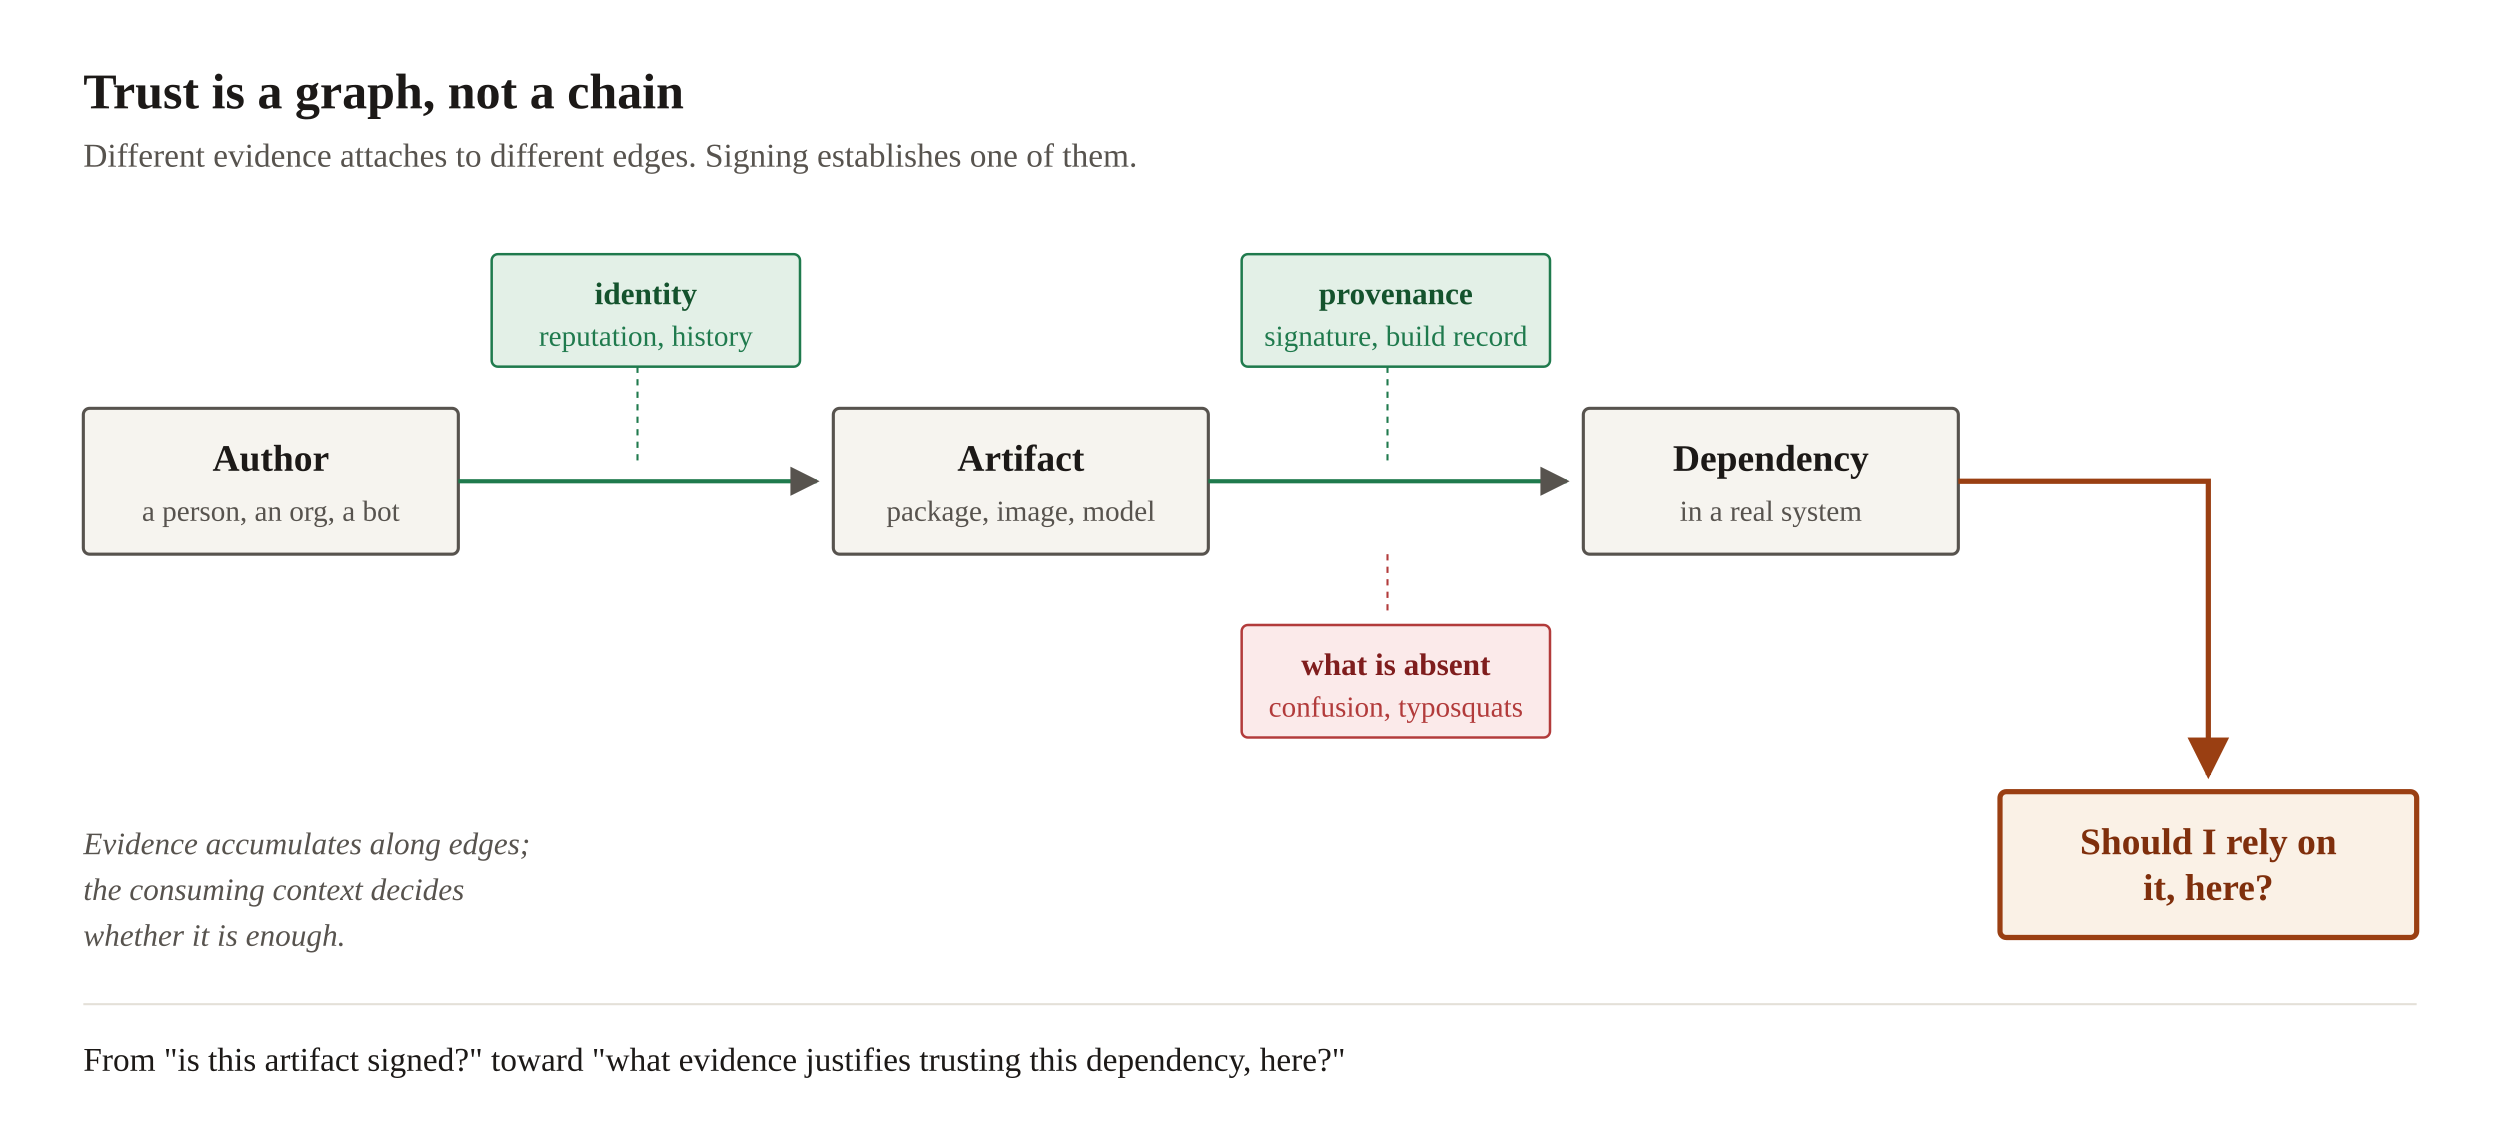
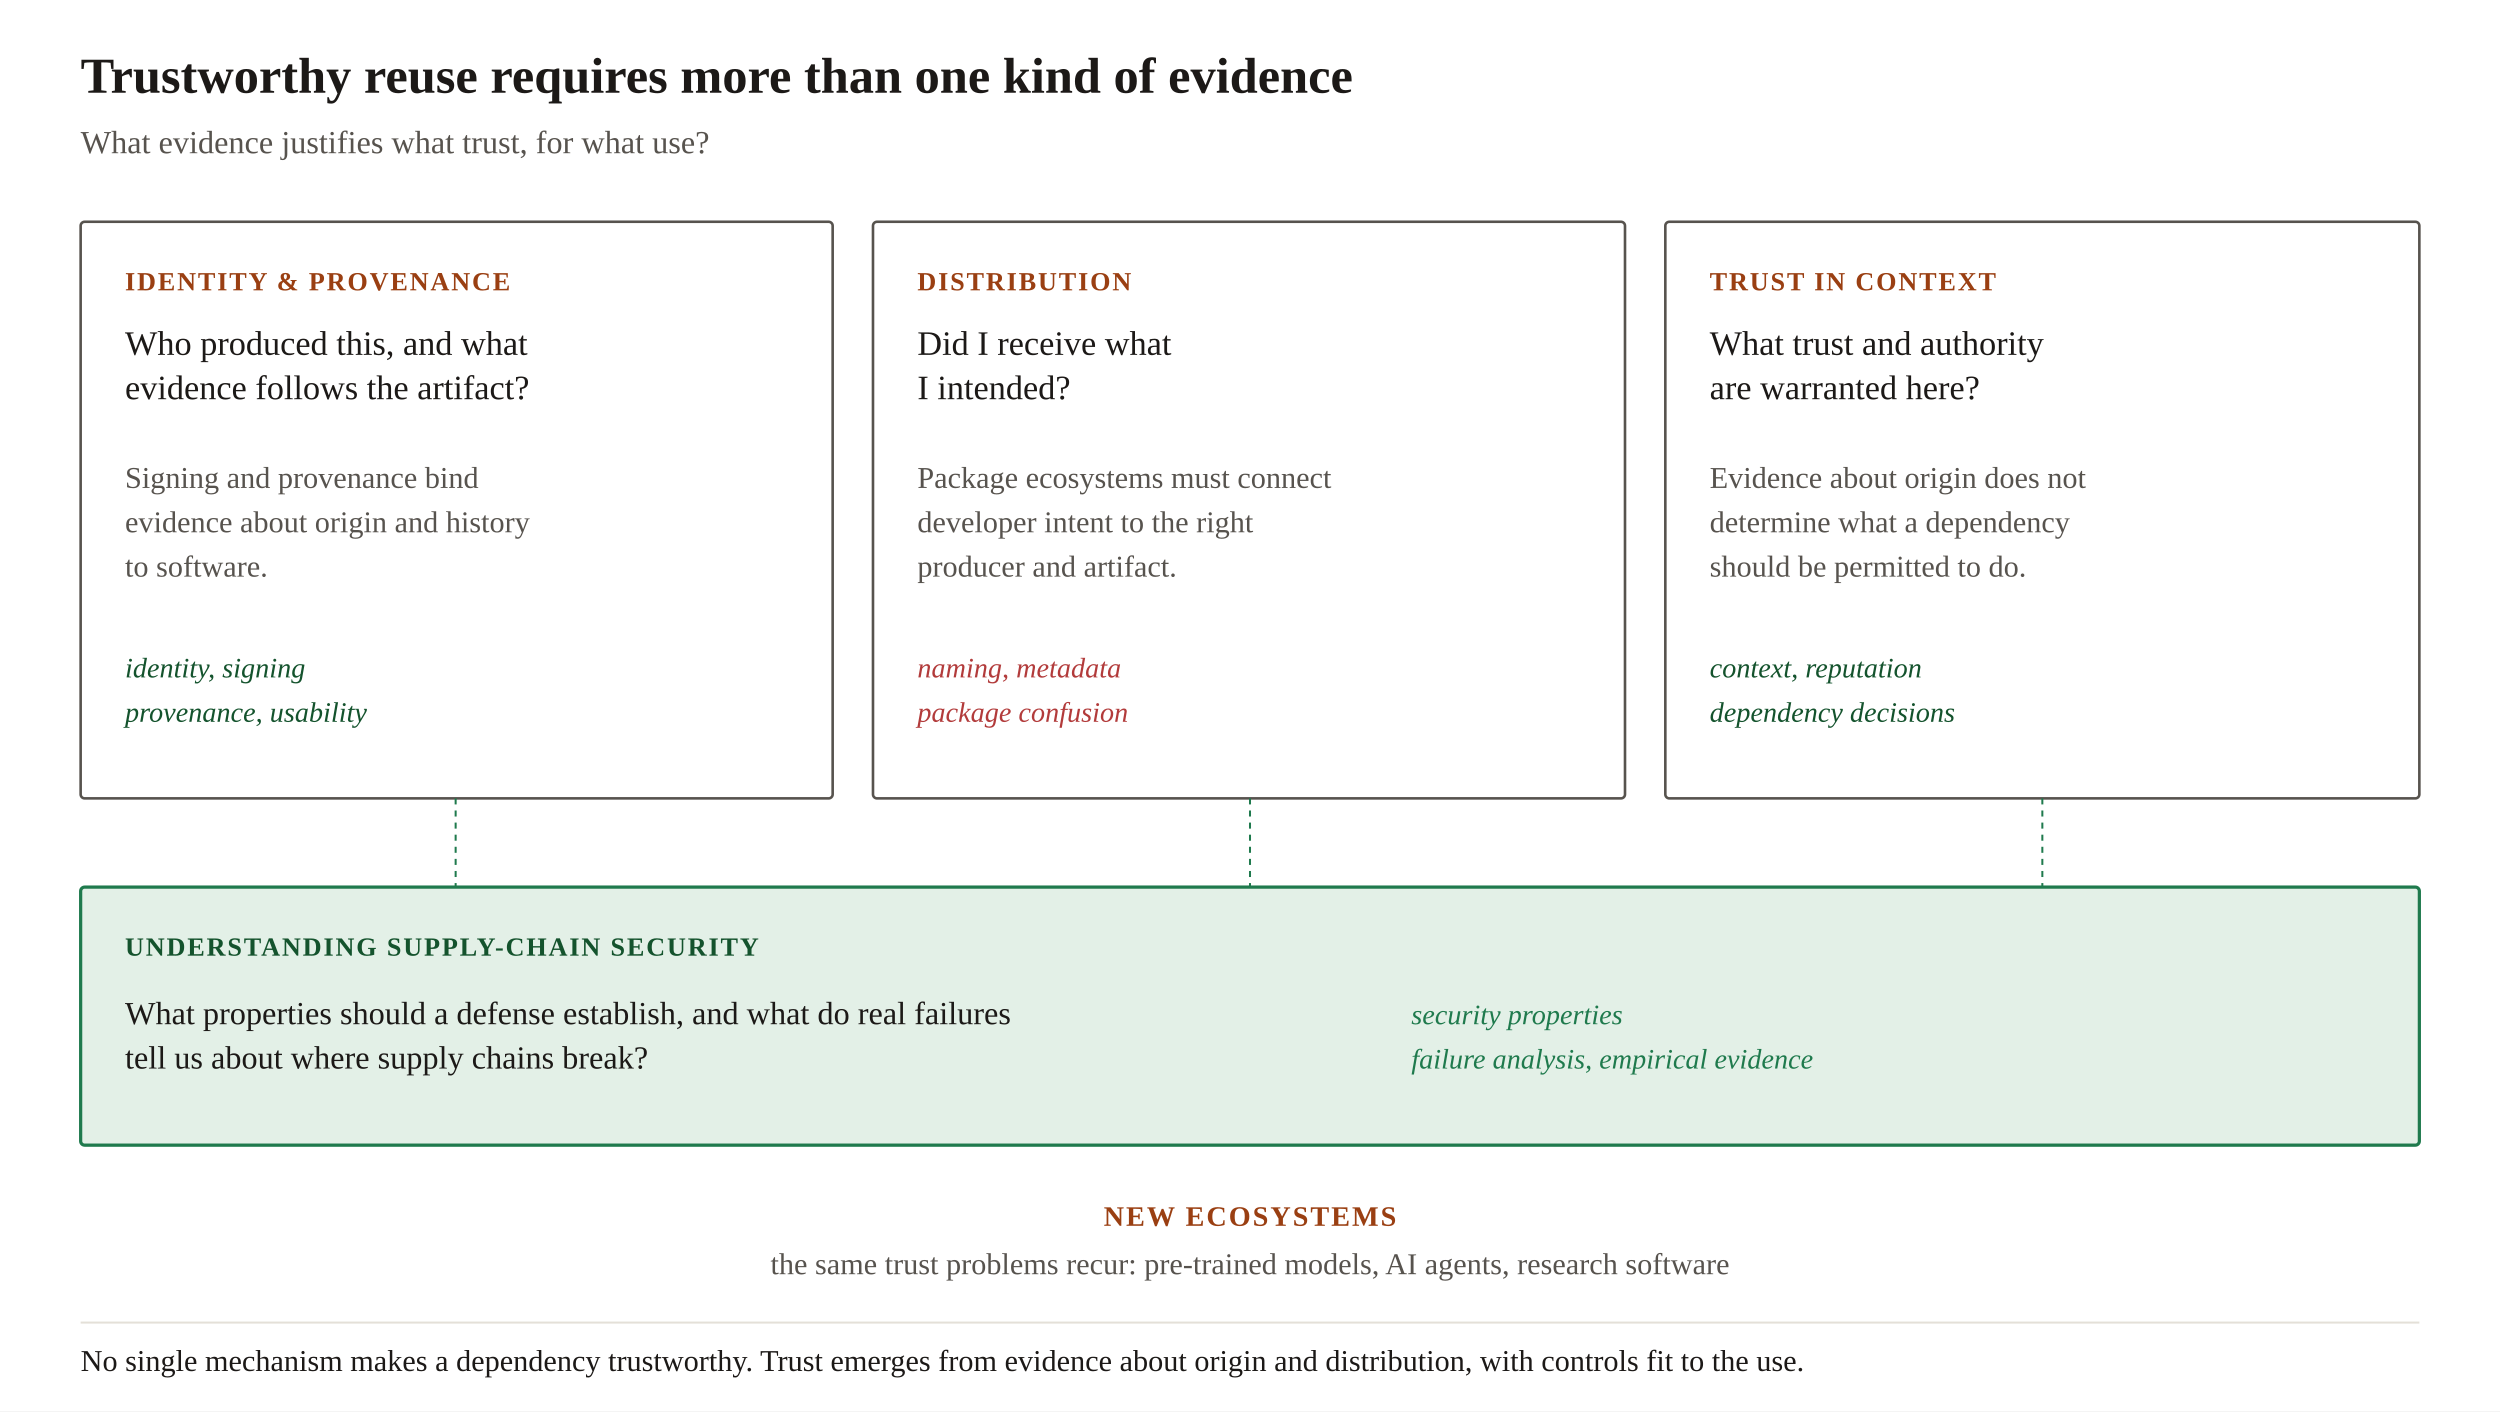
- <svg xmlns="http://www.w3.org/2000/svg" viewBox="0 0 1200 540" role="img" aria-labelledby="sscTitle sscDesc" font-family="Source Sans 3, -apple-system, BlinkMacSystemFont, Segoe UI, sans-serif">
-   <rect x="0" y="0" width="1200" height="540" fill="#ffffff" />
-   <defs>
-     <marker id="sN" viewBox="0 0 10 10" refX="9" refY="5" markerWidth="7" markerHeight="7" orient="auto">
-       <path d="M 0 0 L 10 5 L 0 10 z" fill="#57534e" />
-     </marker>
-     <marker id="sR" viewBox="0 0 10 10" refX="9" refY="5" markerWidth="8" markerHeight="8" orient="auto">
-       <path d="M 0 0 L 10 5 L 0 10 z" fill="#9a3f12" />
-     </marker>
-   </defs>
-   <rect x="40" y="196" width="180" height="70" rx="3" fill="#f6f4ef" stroke="#57534e" stroke-width="1.5" />
-   <rect x="400" y="196" width="180" height="70" rx="3" fill="#f6f4ef" stroke="#57534e" stroke-width="1.5" />
-   <rect x="760" y="196" width="180" height="70" rx="3" fill="#f6f4ef" stroke="#57534e" stroke-width="1.5" />
-   <rect x="960" y="380" width="200" height="70" rx="3" fill="#faf1e6" stroke="#9a3f12" stroke-width="2.5" />
-   <line x1="220" y1="231" x2="392" y2="231" stroke="#1f7a4d" stroke-width="2" marker-end="url(#sN)" />
-   <line x1="580" y1="231" x2="752" y2="231" stroke="#1f7a4d" stroke-width="2" marker-end="url(#sN)" />
-   <path d="M 940 231 L 1060 231 L 1060 372" fill="none" stroke="#9a3f12" stroke-width="2.5" marker-end="url(#sR)" />
-   <rect x="236" y="122" width="148" height="54" rx="3" fill="#e3f0e7" stroke="#1f7a4d" stroke-width="1.2" />
-   <rect x="596" y="122" width="148" height="54" rx="3" fill="#e3f0e7" stroke="#1f7a4d" stroke-width="1.2" />
-   <rect x="596" y="300" width="148" height="54" rx="3" fill="#fbeaea" stroke="#b23b3b" stroke-width="1.2" />
-   <line x1="306" y1="176" x2="306" y2="222" stroke="#1f7a4d" stroke-width="1" stroke-dasharray="3 3" />
-   <line x1="666" y1="176" x2="666" y2="222" stroke="#1f7a4d" stroke-width="1" stroke-dasharray="3 3" />
-   <line x1="666" y1="266" x2="666" y2="296" stroke="#b23b3b" stroke-width="1" stroke-dasharray="3 3" />
-   <text x="40" y="52" font-size="24" font-weight="600" fill="#1c1917" font-family="Source Serif 4, Charter, Georgia, serif">Trust is a graph, not a chain</text>
-   <text x="40" y="80" font-size="16" fill="#57534e">Different evidence attaches to different edges. Signing establishes one of them.</text>
-   <text x="130" y="226" font-size="18" font-weight="600" fill="#1c1917" text-anchor="middle">Author</text>
-   <text x="130" y="250" font-size="14" fill="#57534e" text-anchor="middle">a person, an org, a bot</text>
-   <text x="490" y="226" font-size="18" font-weight="600" fill="#1c1917" text-anchor="middle">Artifact</text>
-   <text x="490" y="250" font-size="14" fill="#57534e" text-anchor="middle">package, image, model</text>
-   <text x="850" y="226" font-size="18" font-weight="600" fill="#1c1917" text-anchor="middle">Dependency</text>
-   <text x="850" y="250" font-size="14" fill="#57534e" text-anchor="middle">in a real system</text>
-   <text x="1060" y="410" font-size="18" font-weight="600" fill="#7f2f0c" text-anchor="middle">Should I rely on</text>
-   <text x="1060" y="432" font-size="18" font-weight="600" fill="#7f2f0c" text-anchor="middle">it, here?</text>
-   <text x="310" y="146" font-size="15" font-weight="600" fill="#14532d" text-anchor="middle">identity</text>
-   <text x="310" y="166" font-size="14" fill="#1f7a4d" text-anchor="middle">reputation, history</text>
-   <text x="670" y="146" font-size="15" font-weight="600" fill="#14532d" text-anchor="middle">provenance</text>
-   <text x="670" y="166" font-size="14" fill="#1f7a4d" text-anchor="middle">signature, build record</text>
-   <text x="670" y="324" font-size="15" font-weight="600" fill="#7f1d1d" text-anchor="middle">what is absent</text>
-   <text x="670" y="344" font-size="14" fill="#b23b3b" text-anchor="middle">confusion, typosquats</text>
-   <text x="40" y="410" font-size="15" font-style="italic" fill="#57534e">Evidence accumulates along edges;</text>
-   <text x="40" y="432" font-size="15" font-style="italic" fill="#57534e">the consuming context decides</text>
-   <text x="40" y="454" font-size="15" font-style="italic" fill="#57534e">whether it is enough.</text>
-   <line x1="40" y1="482" x2="1160" y2="482" stroke="#e4e0d8" stroke-width="1" />
-   <text x="40" y="514" font-size="16" fill="#1c1917">From "is this artifact signed?" toward "what evidence justifies trusting this dependency, here?"</text>
+ <svg xmlns="http://www.w3.org/2000/svg" viewBox="0 0 1240 700" role="img" aria-labelledby="sscTitle sscDesc" font-family="Source Sans 3, -apple-system, BlinkMacSystemFont, Segoe UI, sans-serif">
+   <rect x="0" y="0" width="1240" height="700" fill="#ffffff" />
+   <text x="40" y="46" font-size="25" font-weight="600" fill="#1c1917" font-family="Source Serif 4, Charter, Georgia, serif">Trustworthy reuse requires more than one kind of evidence</text>
+   <text x="40" y="76" font-size="16" fill="#57534e">What evidence justifies what trust, for what use?</text>
+   <rect x="40" y="110" width="373" height="286" rx="2" fill="#ffffff" stroke="#57534e" stroke-width="1.3" />
+   <rect x="433" y="110" width="373" height="286" rx="2" fill="#ffffff" stroke="#57534e" stroke-width="1.3" />
+   <rect x="826" y="110" width="374" height="286" rx="2" fill="#ffffff" stroke="#57534e" stroke-width="1.3" />
+   <rect x="40" y="440" width="1160" height="128" rx="2" fill="#e3f0e7" stroke="#1f7a4d" stroke-width="1.6" />
+   <line x1="226" y1="396" x2="226" y2="440" stroke="#1f7a4d" stroke-width="1" stroke-dasharray="3 3" />
+   <line x1="620" y1="396" x2="620" y2="440" stroke="#1f7a4d" stroke-width="1" stroke-dasharray="3 3" />
+   <line x1="1013" y1="396" x2="1013" y2="440" stroke="#1f7a4d" stroke-width="1" stroke-dasharray="3 3" />
+   <text x="62" y="144" font-size="13" font-weight="600" fill="#9a3f12" letter-spacing="0.07em">IDENTITY &amp; PROVENANCE</text>
+   <text x="62" y="176" font-size="17" fill="#1c1917">Who produced this, and what</text>
+   <text x="62" y="198" font-size="17" fill="#1c1917">evidence follows the artifact?</text>
+   <text x="62" y="242" font-size="15" fill="#57534e">Signing and provenance bind</text>
+   <text x="62" y="264" font-size="15" fill="#57534e">evidence about origin and history</text>
+   <text x="62" y="286" font-size="15" fill="#57534e">to software.</text>
+   <text x="62" y="336" font-size="14" font-style="italic" fill="#14532d">identity, signing</text>
+   <text x="62" y="358" font-size="14" font-style="italic" fill="#14532d">provenance, usability</text>
+   <text x="455" y="144" font-size="13" font-weight="600" fill="#9a3f12" letter-spacing="0.07em">DISTRIBUTION</text>
+   <text x="455" y="176" font-size="17" fill="#1c1917">Did I receive what</text>
+   <text x="455" y="198" font-size="17" fill="#1c1917">I intended?</text>
+   <text x="455" y="242" font-size="15" fill="#57534e">Package ecosystems must connect</text>
+   <text x="455" y="264" font-size="15" fill="#57534e">developer intent to the right</text>
+   <text x="455" y="286" font-size="15" fill="#57534e">producer and artifact.</text>
+   <text x="455" y="336" font-size="14" font-style="italic" fill="#b23b3b">naming, metadata</text>
+   <text x="455" y="358" font-size="14" font-style="italic" fill="#b23b3b">package confusion</text>
+   <text x="848" y="144" font-size="13" font-weight="600" fill="#9a3f12" letter-spacing="0.07em">TRUST IN CONTEXT</text>
+   <text x="848" y="176" font-size="17" fill="#1c1917">What trust and authority</text>
+   <text x="848" y="198" font-size="17" fill="#1c1917">are warranted here?</text>
+   <text x="848" y="242" font-size="15" fill="#57534e">Evidence about origin does not</text>
+   <text x="848" y="264" font-size="15" fill="#57534e">determine what a dependency</text>
+   <text x="848" y="286" font-size="15" fill="#57534e">should be permitted to do.</text>
+   <text x="848" y="336" font-size="14" font-style="italic" fill="#14532d">context, reputation</text>
+   <text x="848" y="358" font-size="14" font-style="italic" fill="#14532d">dependency decisions</text>
+   <text x="62" y="474" font-size="13" font-weight="600" fill="#14532d" letter-spacing="0.07em">UNDERSTANDING SUPPLY-CHAIN SECURITY</text>
+   <text x="62" y="508" font-size="16" fill="#1c1917">What properties should a defense establish, and what do real failures</text>
+   <text x="62" y="530" font-size="16" fill="#1c1917">tell us about where supply chains break?</text>
+   <text x="700" y="508" font-size="14" font-style="italic" fill="#1f7a4d">security properties</text>
+   <text x="700" y="530" font-size="14" font-style="italic" fill="#1f7a4d">failure analysis, empirical evidence</text>
+   <text x="620" y="608" font-size="14" font-weight="600" fill="#9a3f12" letter-spacing="0.07em" text-anchor="middle">NEW ECOSYSTEMS</text>
+   <text x="620" y="632" font-size="15" fill="#57534e" text-anchor="middle">the same trust problems recur: pre-trained models, AI agents, research software</text>
+   <line x1="40" y1="656" x2="1200" y2="656" stroke="#e4e0d8" stroke-width="1" />
+   <text x="40" y="680" font-size="15" fill="#1c1917">No single mechanism makes a dependency trustworthy. Trust emerges from evidence about origin and distribution, with controls fit to the use.</text>
</svg>
